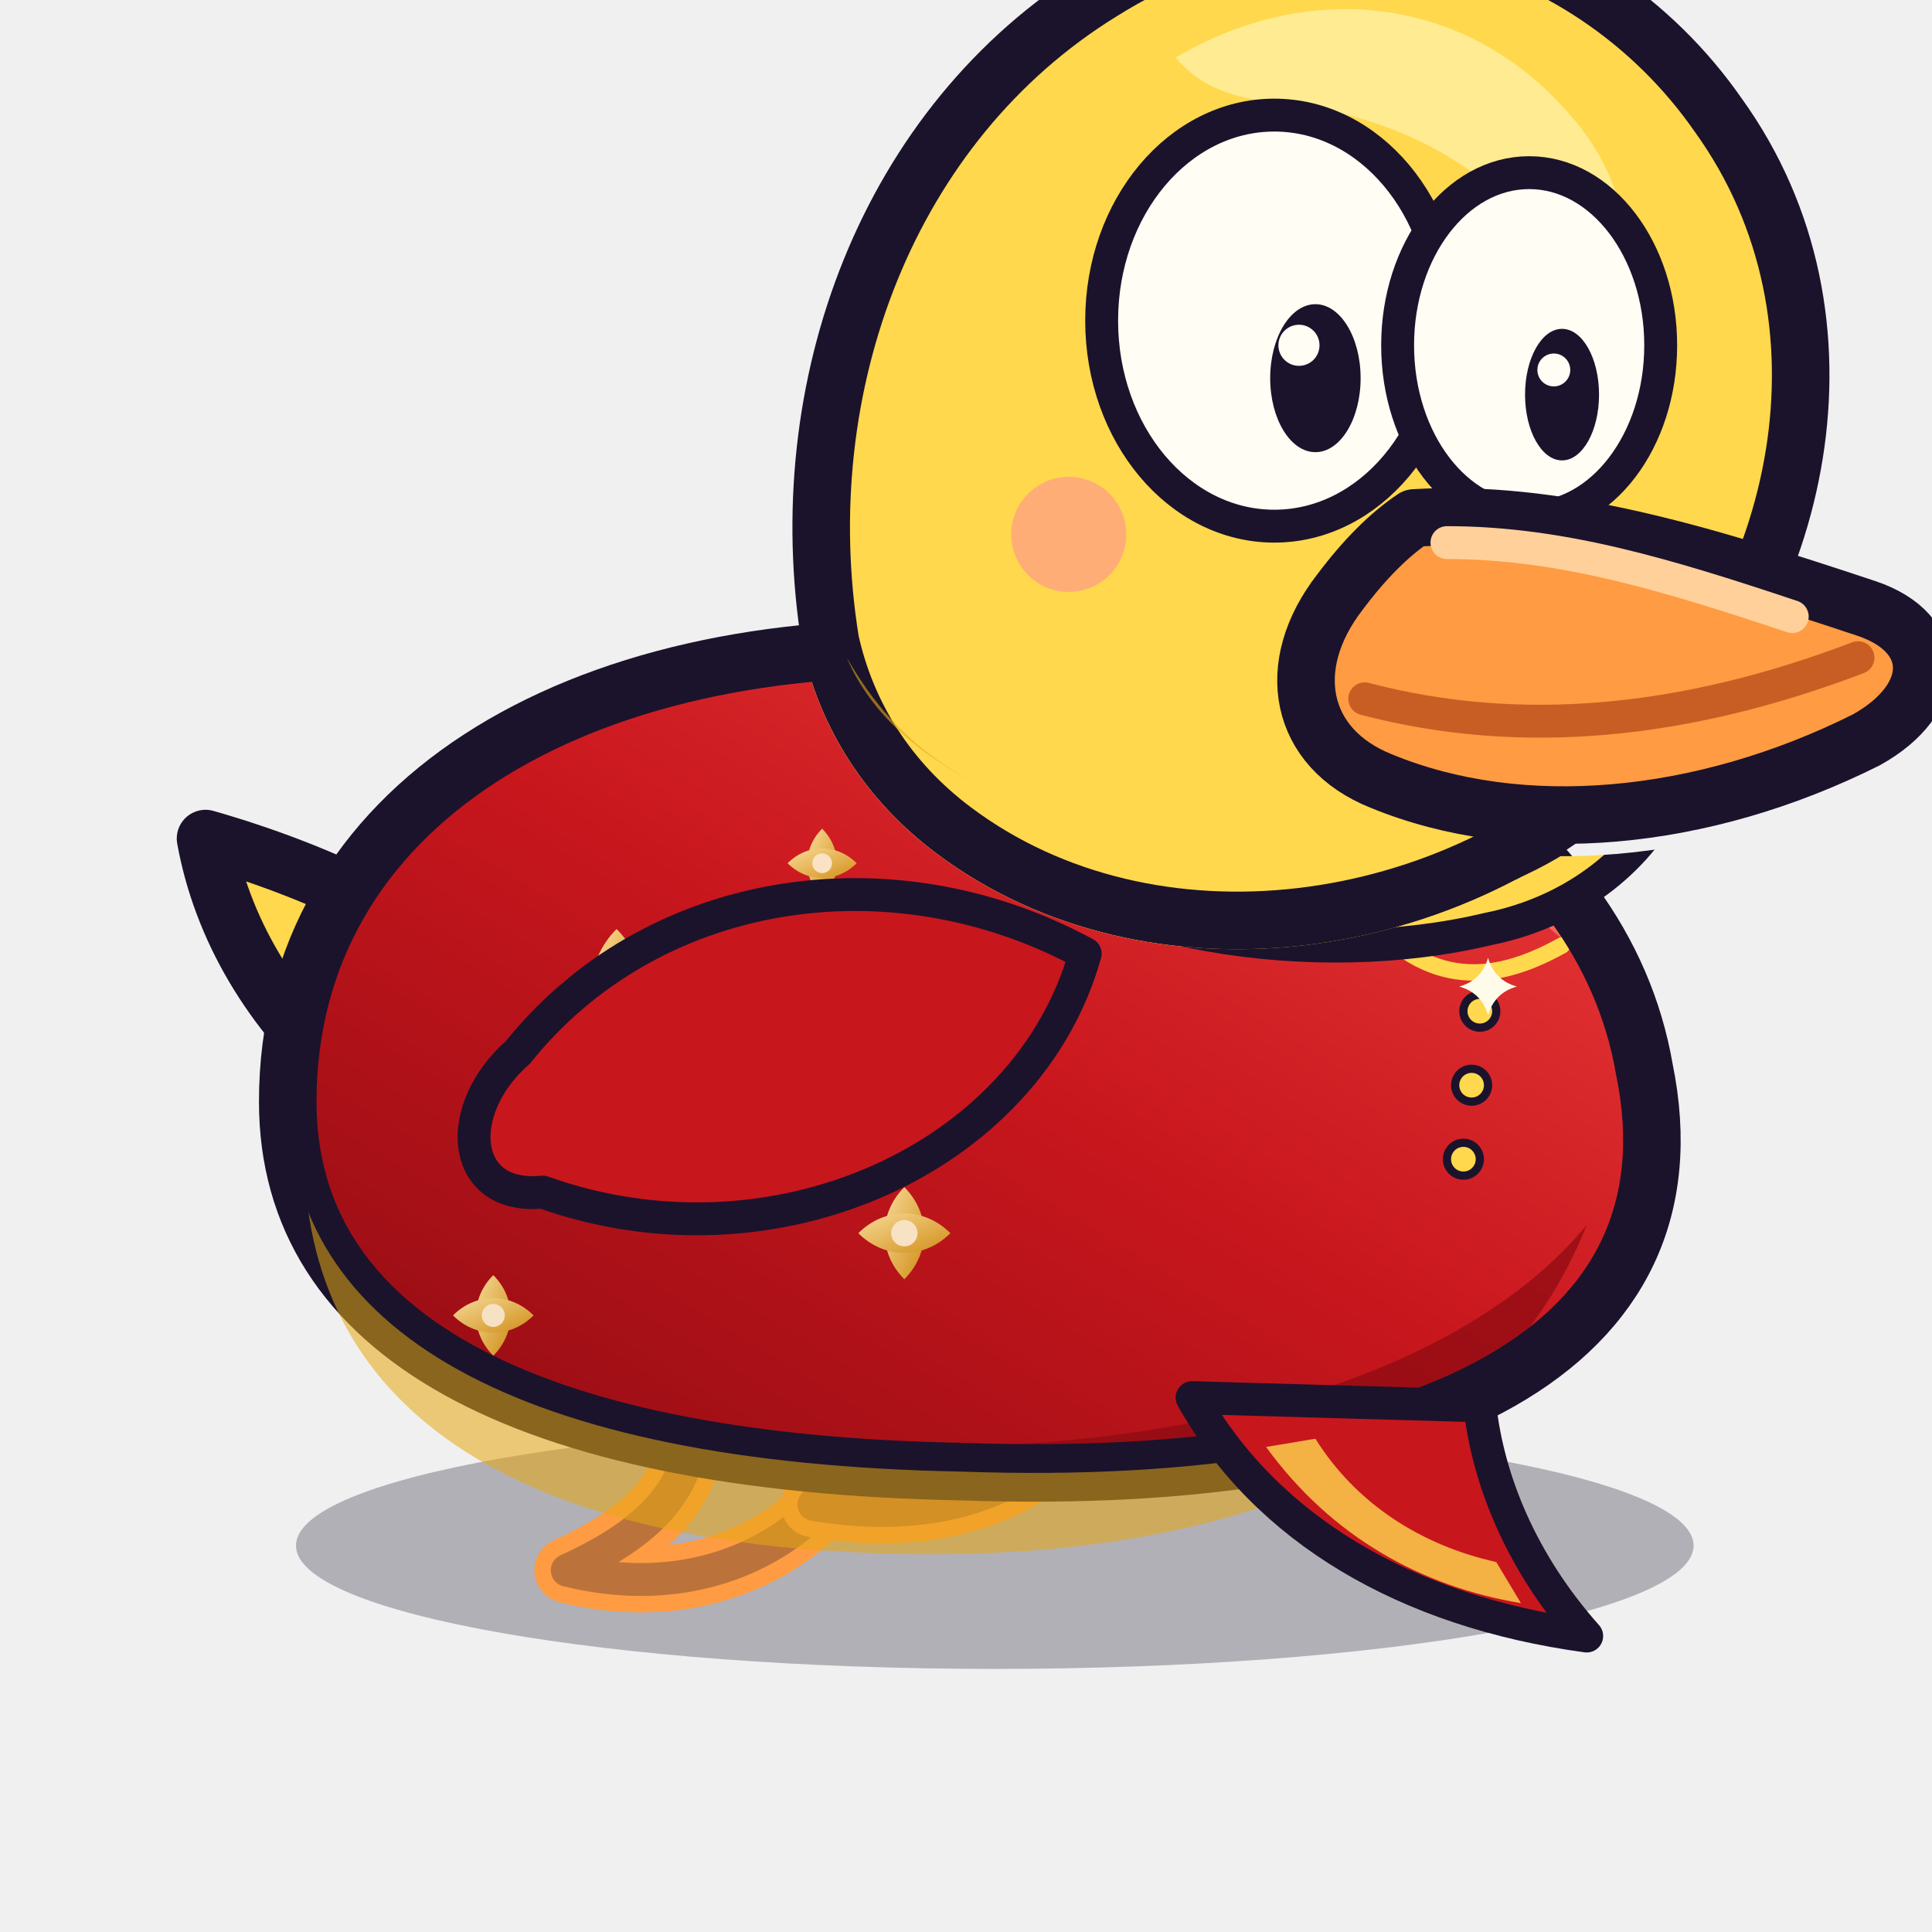
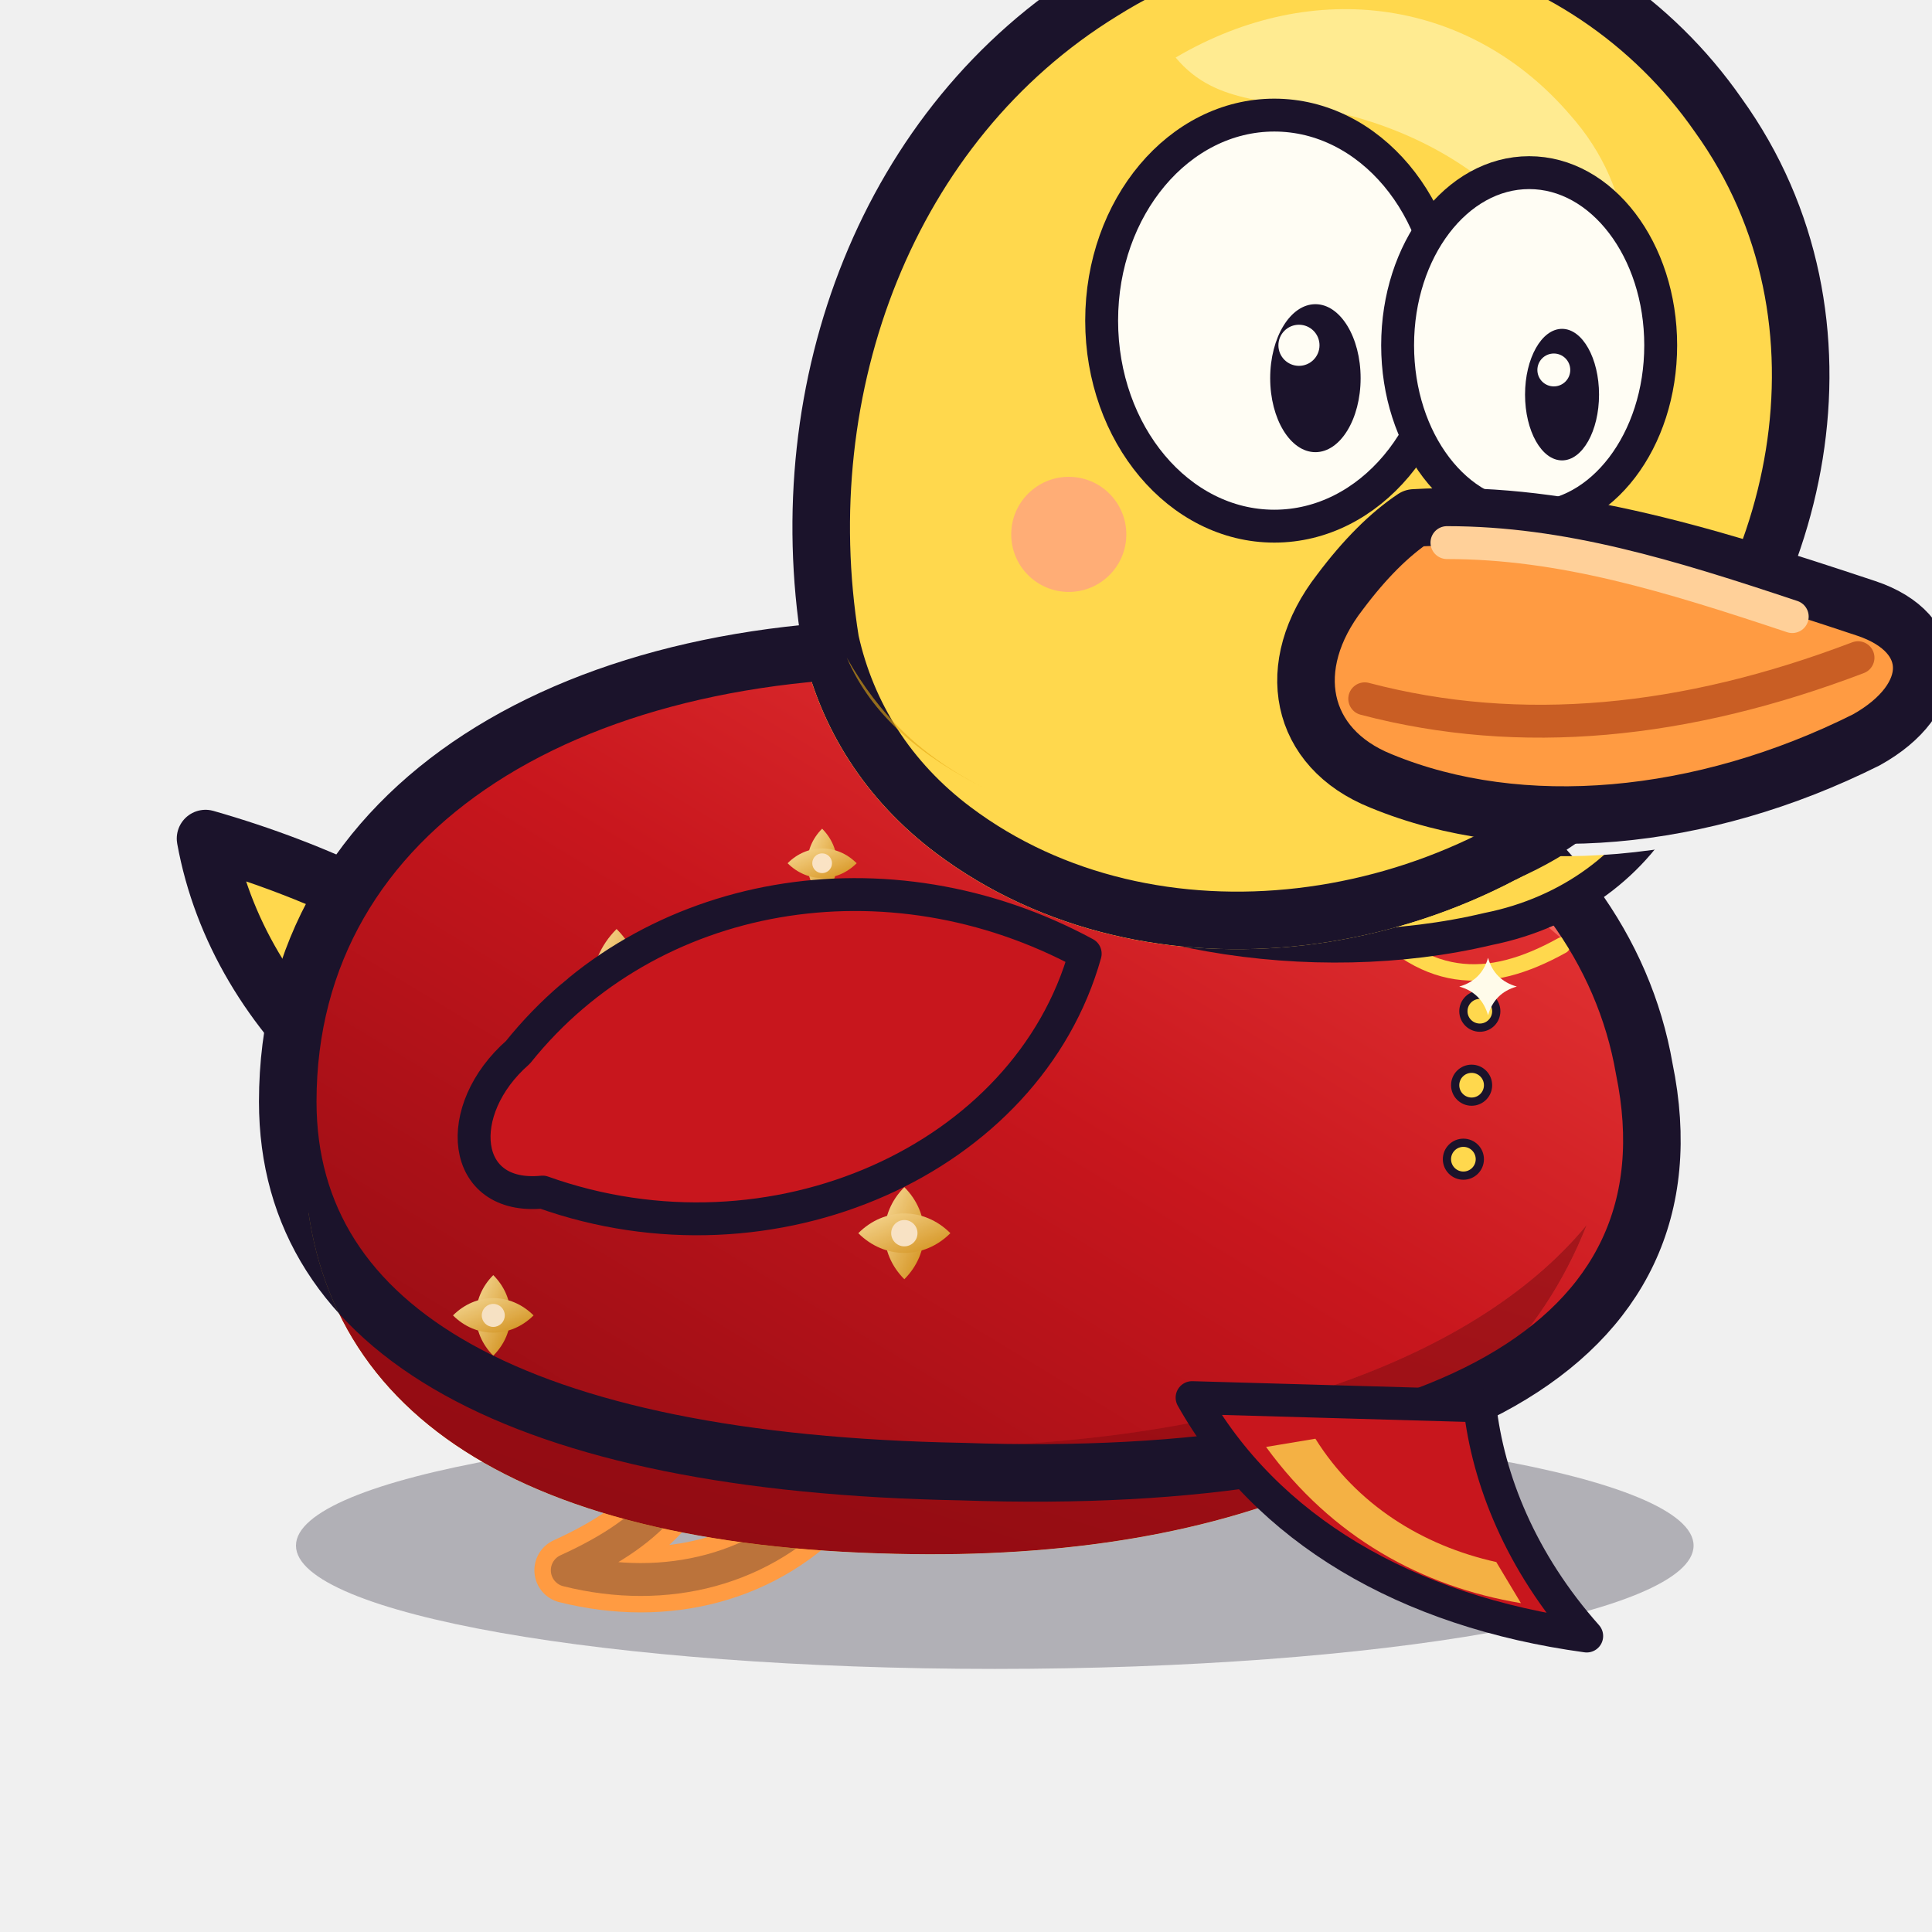
<svg xmlns="http://www.w3.org/2000/svg" viewBox="10 60 470 470" width="100%" height="100%" fill="none">
  <ellipse cx="252" cy="436" rx="170" ry="30" fill="#100A20" opacity="0.28" />
  <path d="M178 402 c2 18 -8 30 -30 40 c24 6 48 0 64 -18" fill="none" stroke="#FF9B42" stroke-width="16" stroke-linecap="round" stroke-linejoin="round" />
  <path d="M178 402 c2 18 -8 30 -30 40 c24 6 48 0 64 -18" fill="none" stroke="#1B132B" stroke-width="8" stroke-linecap="round" stroke-linejoin="round" opacity="0.3" />
  <path d="M238 386 c2 18 -8 30 -30 40 c24 4 46 0 62 -16" fill="none" stroke="#FF9B42" stroke-width="16" stroke-linecap="round" stroke-linejoin="round" />
  <path d="M238 386 c2 18 -8 30 -30 40 c24 4 46 0 62 -16" fill="none" stroke="#1B132B" stroke-width="8" stroke-linecap="round" stroke-linejoin="round" opacity="0.3" />
  <path d="M94 322 c-18 -16 -30 -36 -34 -58 c28 8 52 20 70 34" fill="#FFD84D" stroke="#1B132B" stroke-width="14" stroke-linecap="round" stroke-linejoin="round" />
  <path d="M80 328 c0 -72 70 -114 164 -110 c92 2 156 44 166 102 c14 68 -52 102 -166 98 c-108 -2 -164 -34 -164 -90 Z" fill="#FFD84D" stroke="#1B132B" stroke-width="14" stroke-linejoin="round" />
  <path d="M84 340 c10 42 60 72 150 72 c74 0 134 -20 162 -54 c-22 56 -86 82 -168 80 c-94 -2 -144 -36 -144 -98 Z" fill="#E5A812" opacity="0.55" />
  <path d="M212 216 c-10 -62 14 -126 66 -158 c54 -34 118 -16 150 30 c36 50 20 118 -20 156 c-44 44 -118 54 -166 18 c-16 -12 -26 -28 -30 -46 Z" fill="#FFD84D" stroke="#1B132B" stroke-width="14" stroke-linejoin="round" />
  <path d="M296 74 c34 -20 72 -14 96 14 c16 18 18 42 8 66 c-4 -28 -24 -56 -62 -66 c-18 -4 -32 -2 -42 -14 Z" fill="#FFF1A8" opacity="0.75" />
  <path d="M216 220 c6 14 18 24 34 32 c-16 -8 -26 -18 -34 -32 Z" fill="#E5A812" opacity="0.6" />
  <path d="M136 316 c32 -40 90 -50 138 -24 c-14 50 -76 78 -132 58" fill="#FFF1A8" opacity="0.4" />
  <path d="M136 316 c32 -40 90 -50 138 -24 c-14 50 -76 78 -132 58" fill="none" stroke="#1B132B" stroke-width="8" stroke-linecap="round" stroke-linejoin="round" />
  <circle cx="270" cy="190" r="14" fill="#FF78A8" opacity="0.45" />
  <ellipse cx="320" cy="138" rx="42" ry="50" fill="#FFFDF4" stroke="#1B132B" stroke-width="8" />
  <ellipse cx="330" cy="152" rx="11" ry="18" fill="#1B132B" />
  <circle cx="326" cy="144" r="5" fill="#FFFDF4" />
  <ellipse cx="382" cy="144" rx="32" ry="42" fill="#FFFDF4" stroke="#1B132B" stroke-width="8" />
  <ellipse cx="390" cy="156" rx="9" ry="16" fill="#1B132B" />
  <circle cx="388" cy="150" r="4" fill="#FFFDF4" />
  <path d="M354 186 c34 -2 68 8 110 22 c18 6 18 22 0 32 c-40 20 -84 24 -118 10 c-20 -8 -24 -28 -10 -46 c6 -8 12 -14 18 -18 Z" fill="#FF9B42" stroke="#1B132B" stroke-width="14" stroke-linejoin="round" />
  <path d="M362 192 c28 0 54 8 84 18" stroke="#FFD099" stroke-width="8" stroke-linecap="round" fill="none" />
  <path d="M342 230 c38 10 78 6 120 -10" stroke="#C95E24" stroke-width="8" stroke-linecap="round" fill="none" />
  <defs>
    <mask id="outfit-face-clear" maskUnits="userSpaceOnUse" x="-40" y="-80" width="620" height="640">
      <rect x="-40" y="-80" width="620" height="640" fill="#fff" />
      <path d="M212 216 c-10 -62 14 -126 66 -158 c54 -34 118 -16 150 30 c36 50 20 118 -20 156 c-44 44 -118 54 -166 18 c-16 -12 -26 -28 -30 -46 Z" fill="#000" stroke="#000" stroke-width="14" />
      <path d="M354 186 c34 -2 68 8 110 22 c18 6 18 22 0 32 c-40 20 -84 24 -118 10 c-20 -8 -24 -28 -10 -46 c6 -8 12 -14 18 -18 Z" fill="#000" stroke="#000" stroke-width="20" />
    </mask>
  </defs>
  <g mask="url(#outfit-face-clear)">
    <g id="aodai">
      <defs>
        <mask id="aodai-m" maskUnits="userSpaceOnUse" x="-40" y="-80" width="620" height="640">
          <rect x="-40" y="-80" width="620" height="640" fill="#000" />
          <path d="M80 328 c0 -72 70 -114 164 -110 c92 2 156 44 166 102 c14 68 -52 102 -166 98 c-108 -2 -164 -34 -164 -90 Z" fill="#fff" />
+           <path d="M84 340 c10 42 60 72 150 72 c74 0 134 -20 162 -54 c-22 56 -86 82 -168 80 c-94 -2 -144 -36 -144 -98 Z" fill="#fff" />
          <path d="M212 216 c-10 -62 14 -126 66 -158 c54 -34 118 -16 150 30 c36 50 20 118 -20 156 c-44 44 -118 54 -166 18 c-16 -12 -26 -28 -30 -46 Z" fill="#000" stroke="#000" stroke-width="14" />
        </mask>
        <linearGradient id="aodai-silk" x1="1" y1="0" x2="0" y2="1">
          <stop offset="0" stop-color="#F0423F" />
          <stop offset="0.5" stop-color="#C8161D" />
          <stop offset="1" stop-color="#8E0B12" />
        </linearGradient>
        <linearGradient id="aodai-gold" x1="0" y1="0" x2="1" y2="1">
          <stop offset="0" stop-color="#FFF0A6" />
          <stop offset="1" stop-color="#D49B16" />
        </linearGradient>
      </defs>
      <g mask="url(#aodai-m)">
        <path d="M80 328 c0 -72 70 -114 164 -110 c92 2 156 44 166 102 c14 68 -52 102 -166 98 c-108 -2 -164 -34 -164 -90 Z" fill="url(#aodai-silk)" />
+         <path d="M84 340 c10 42 60 72 150 72 c74 0 134 -20 162 -54 c-22 56 -86 82 -168 80 c-94 -2 -144 -36 -144 -98 Z" fill="url(#aodai-silk)" />
        <path d="M84 340 c10 42 60 72 150 72 c74 0 134 -20 162 -54 c-22 56 -86 82 -168 80 c-94 -2 -144 -36 -144 -98 Z" fill="#8E0B12" opacity="0.75" />
        <path d="M300 236 C360 240 404 270 410 312 C390 280 352 258 300 252 Z" fill="#FF7A6B" opacity="0.7" />
        <g transform="translate(160 300) scale(1)" fill="url(#aodai-gold)" opacity="0.9">
          <g>
            <animateTransform attributeName="transform" type="rotate" values="0;90" dur="6s" repeatCount="indefinite" additive="sum" calcMode="linear" />
            <path d="M0 -14 C8 -6 8 6 0 14 C-8 6 -8 -6 0 -14 Z" />
            <path d="M-14 0 C-6 -8 6 -8 14 0 C6 8 -6 8 -14 0 Z" />
          </g>
          <circle r="4" fill="#FFF8D6">
            <animate attributeName="opacity" values="0.15;1;0.15" dur="1.8s" repeatCount="indefinite" calcMode="spline" keySplines="0.45 0 0.55 1;0.45 0 0.55 1" begin="0s" />
          </circle>
        </g>
        <g transform="translate(230 360) scale(0.8)" fill="url(#aodai-gold)" opacity="0.9">
          <g>
            <animateTransform attributeName="transform" type="rotate" values="0;90" dur="6s" repeatCount="indefinite" additive="sum" calcMode="linear" />
            <path d="M0 -14 C8 -6 8 6 0 14 C-8 6 -8 -6 0 -14 Z" />
            <path d="M-14 0 C-6 -8 6 -8 14 0 C6 8 -6 8 -14 0 Z" />
          </g>
          <circle r="4" fill="#FFF8D6">
            <animate attributeName="opacity" values="0.15;1;0.15" dur="1.8s" repeatCount="indefinite" calcMode="spline" keySplines="0.45 0 0.55 1;0.45 0 0.55 1" begin="0.4s" />
          </circle>
        </g>
        <g transform="translate(130 380) scale(0.7)" fill="url(#aodai-gold)" opacity="0.9">
          <g>
            <animateTransform attributeName="transform" type="rotate" values="0;90" dur="6s" repeatCount="indefinite" additive="sum" calcMode="linear" />
            <path d="M0 -14 C8 -6 8 6 0 14 C-8 6 -8 -6 0 -14 Z" />
            <path d="M-14 0 C-6 -8 6 -8 14 0 C6 8 -6 8 -14 0 Z" />
          </g>
          <circle r="4" fill="#FFF8D6">
            <animate attributeName="opacity" values="0.15;1;0.15" dur="1.8s" repeatCount="indefinite" calcMode="spline" keySplines="0.45 0 0.55 1;0.45 0 0.55 1" begin="0.8s" />
          </circle>
        </g>
        <g transform="translate(210 270) scale(0.6)" fill="url(#aodai-gold)" opacity="0.9">
          <g>
            <animateTransform attributeName="transform" type="rotate" values="0;90" dur="6s" repeatCount="indefinite" additive="sum" calcMode="linear" />
            <path d="M0 -14 C8 -6 8 6 0 14 C-8 6 -8 -6 0 -14 Z" />
            <path d="M-14 0 C-6 -8 6 -8 14 0 C6 8 -6 8 -14 0 Z" />
          </g>
          <circle r="4" fill="#FFF8D6">
            <animate attributeName="opacity" values="0.15;1;0.15" dur="1.8s" repeatCount="indefinite" calcMode="spline" keySplines="0.45 0 0.55 1;0.45 0 0.55 1" begin="1.2s" />
          </circle>
        </g>
        <linearGradient id="aodai-sweep" x1="0" y1="0" x2="1" y2="0">
          <stop offset="0" stop-color="#FFFFFF" stop-opacity="0" />
          <stop offset="0.5" stop-color="#FFFFFF" stop-opacity="0.5" />
          <stop offset="1" stop-color="#FFFFFF" stop-opacity="0" />
        </linearGradient>
        <rect x="-20" y="200" width="50" height="260" fill="url(#aodai-sweep)" transform="skewX(-22)">
          <animateTransform attributeName="transform" type="translate" values="0 0;540 0;540 0" keyTimes="0;0.45;1" dur="3.2s" begin="0s" repeatCount="indefinite" additive="sum" />
        </rect>
        <path d="M340 280 C356 300 372 300 390 290" fill="none" stroke="#FFD84D" stroke-width="4" stroke-linecap="round" stroke-linejoin="round" />
        <circle cx="370" cy="306" r="4" fill="#FFD84D" stroke="#1B132B" stroke-width="2" />
        <circle cx="368" cy="324" r="4" fill="#FFD84D" stroke="#1B132B" stroke-width="2" />
        <circle cx="366" cy="342" r="4" fill="#FFD84D" stroke="#1B132B" stroke-width="2" />
        <path d="M80 328 c0 -72 70 -114 164 -110 c92 2 156 44 166 102 c14 68 -52 102 -166 98 c-108 -2 -164 -34 -164 -90 Z" fill="none" stroke="#1B132B" stroke-width="14" />
        <path d="M222 236 C250 274 300 292 352 282 C384 276 404 260 414 238" fill="none" stroke="#1B132B" stroke-width="8" stroke-linecap="round" stroke-linejoin="round" />
      </g>
      <path d="M136 316 c32 -40 90 -50 138 -24 c-14 50 -76 78 -132 58 C122 352 120 330 136 316 Z" fill="#C8161D" stroke="#1B132B" stroke-width="8" stroke-linejoin="round" stroke-linecap="round" />
      <path d="M244 262 C276 288 330 296 372 286 C392 282 408 270 416 254 L414 238 C402 260 376 276 344 278 C300 282 264 270 246 248 Z" fill="#FFD84D" stroke="#1B132B" stroke-width="8" stroke-linejoin="round" stroke-linecap="round" />
      <g transform="translate(320 402)">
        <g>
          <animateTransform attributeName="transform" type="rotate" values="-7;7;-7" dur="2.6s" repeatCount="indefinite" additive="sum" begin="0s" calcMode="spline" keyTimes="0;0.5;1" keySplines="0.45 0 0.55 1;0.45 0 0.55 1" />
          <g transform="translate(-320 -402)">
            <path d="M300 400 C318 432 352 452 396 458 C380 440 372 420 370 402 Z" fill="#C8161D" stroke="#1B132B" stroke-width="8" stroke-linejoin="round" stroke-linecap="round" />
            <path d="M318 412 C334 434 356 446 380 450 L374 440 C356 436 340 426 330 410 Z" fill="#FFD84D" opacity="0.8" />
          </g>
        </g>
      </g>
      <g transform="translate(372 300)">
        <g>
          <animateTransform attributeName="transform" type="scale" values="0;1.15;0;0" keyTimes="0;0.18;0.4;1" dur="2.6s" begin="0.5s" repeatCount="indefinite" />
          <g transform="translate(-372 -300)">
            <g>
              <path d="M372 293 Q373.54 298.46 379 300 Q373.54 301.54 372 307 Q370.46 301.54 365 300 Q370.46 298.46 372 293 Z" fill="#FFFBEA" />
              <animateTransform attributeName="transform" type="rotate" values="0 372 300;90 372 300" dur="2.6s" begin="0.5s" repeatCount="indefinite" />
            </g>
          </g>
        </g>
      </g>
    </g>
  </g>
</svg>
